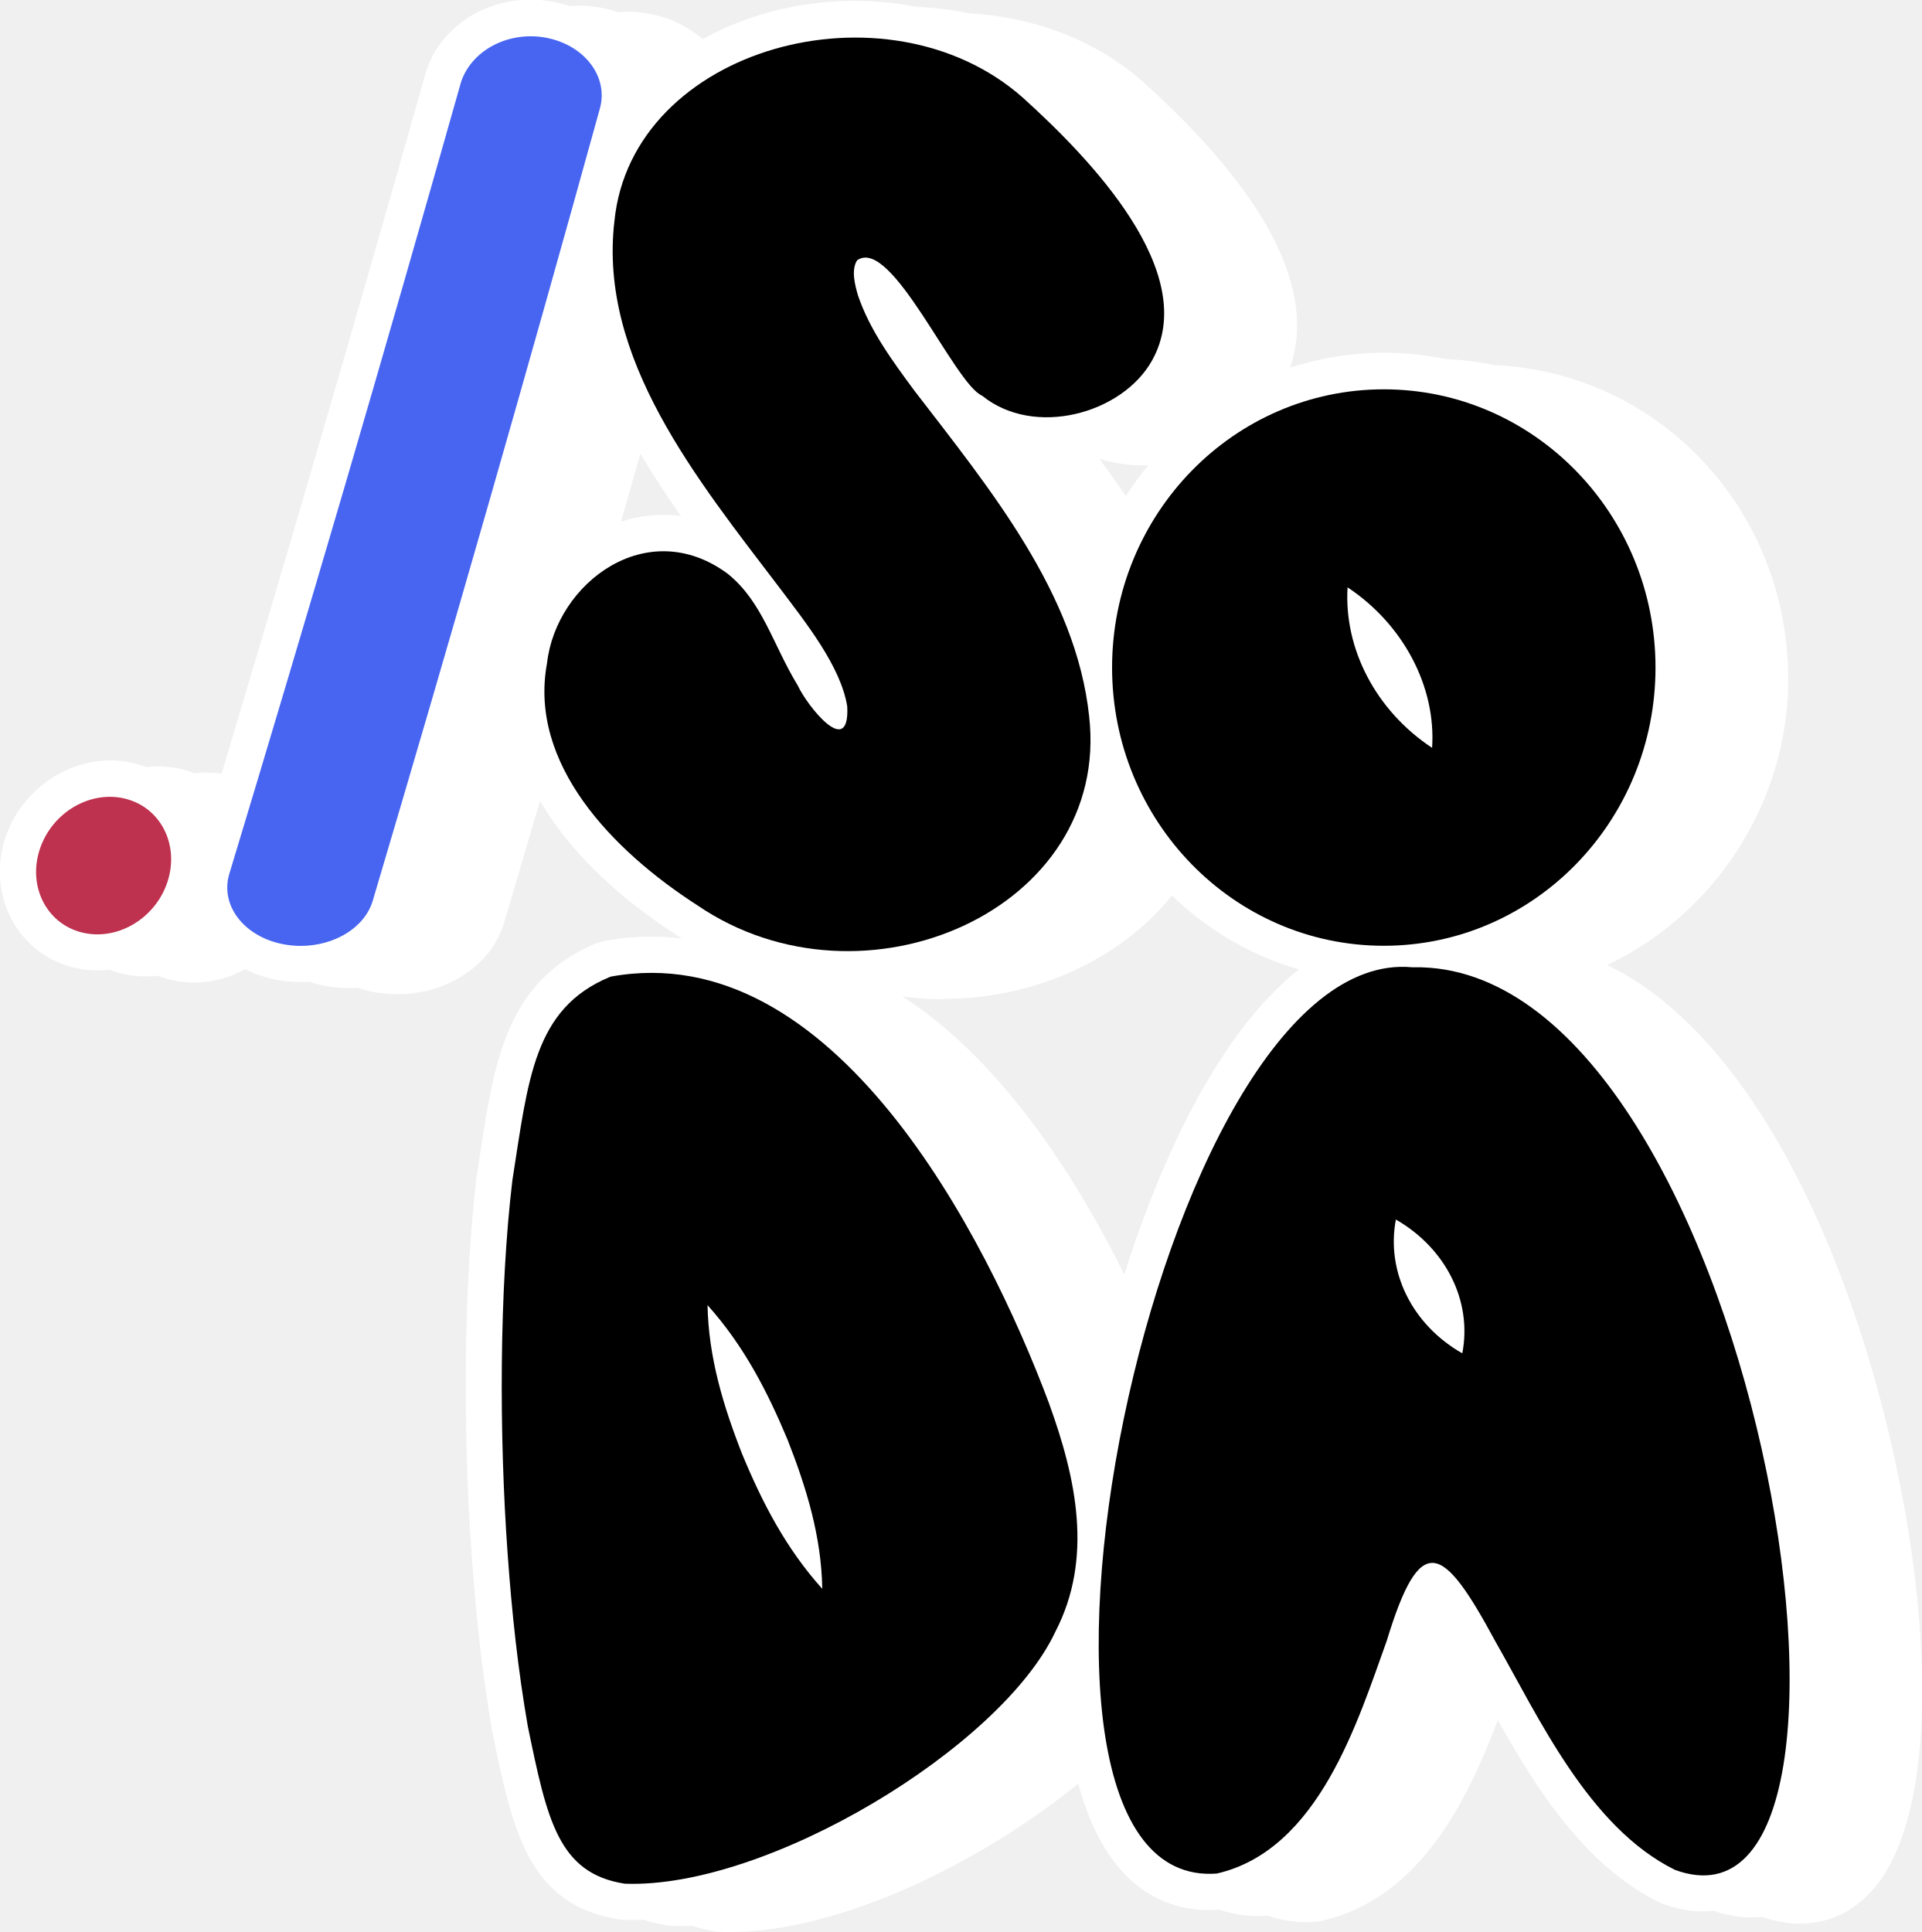
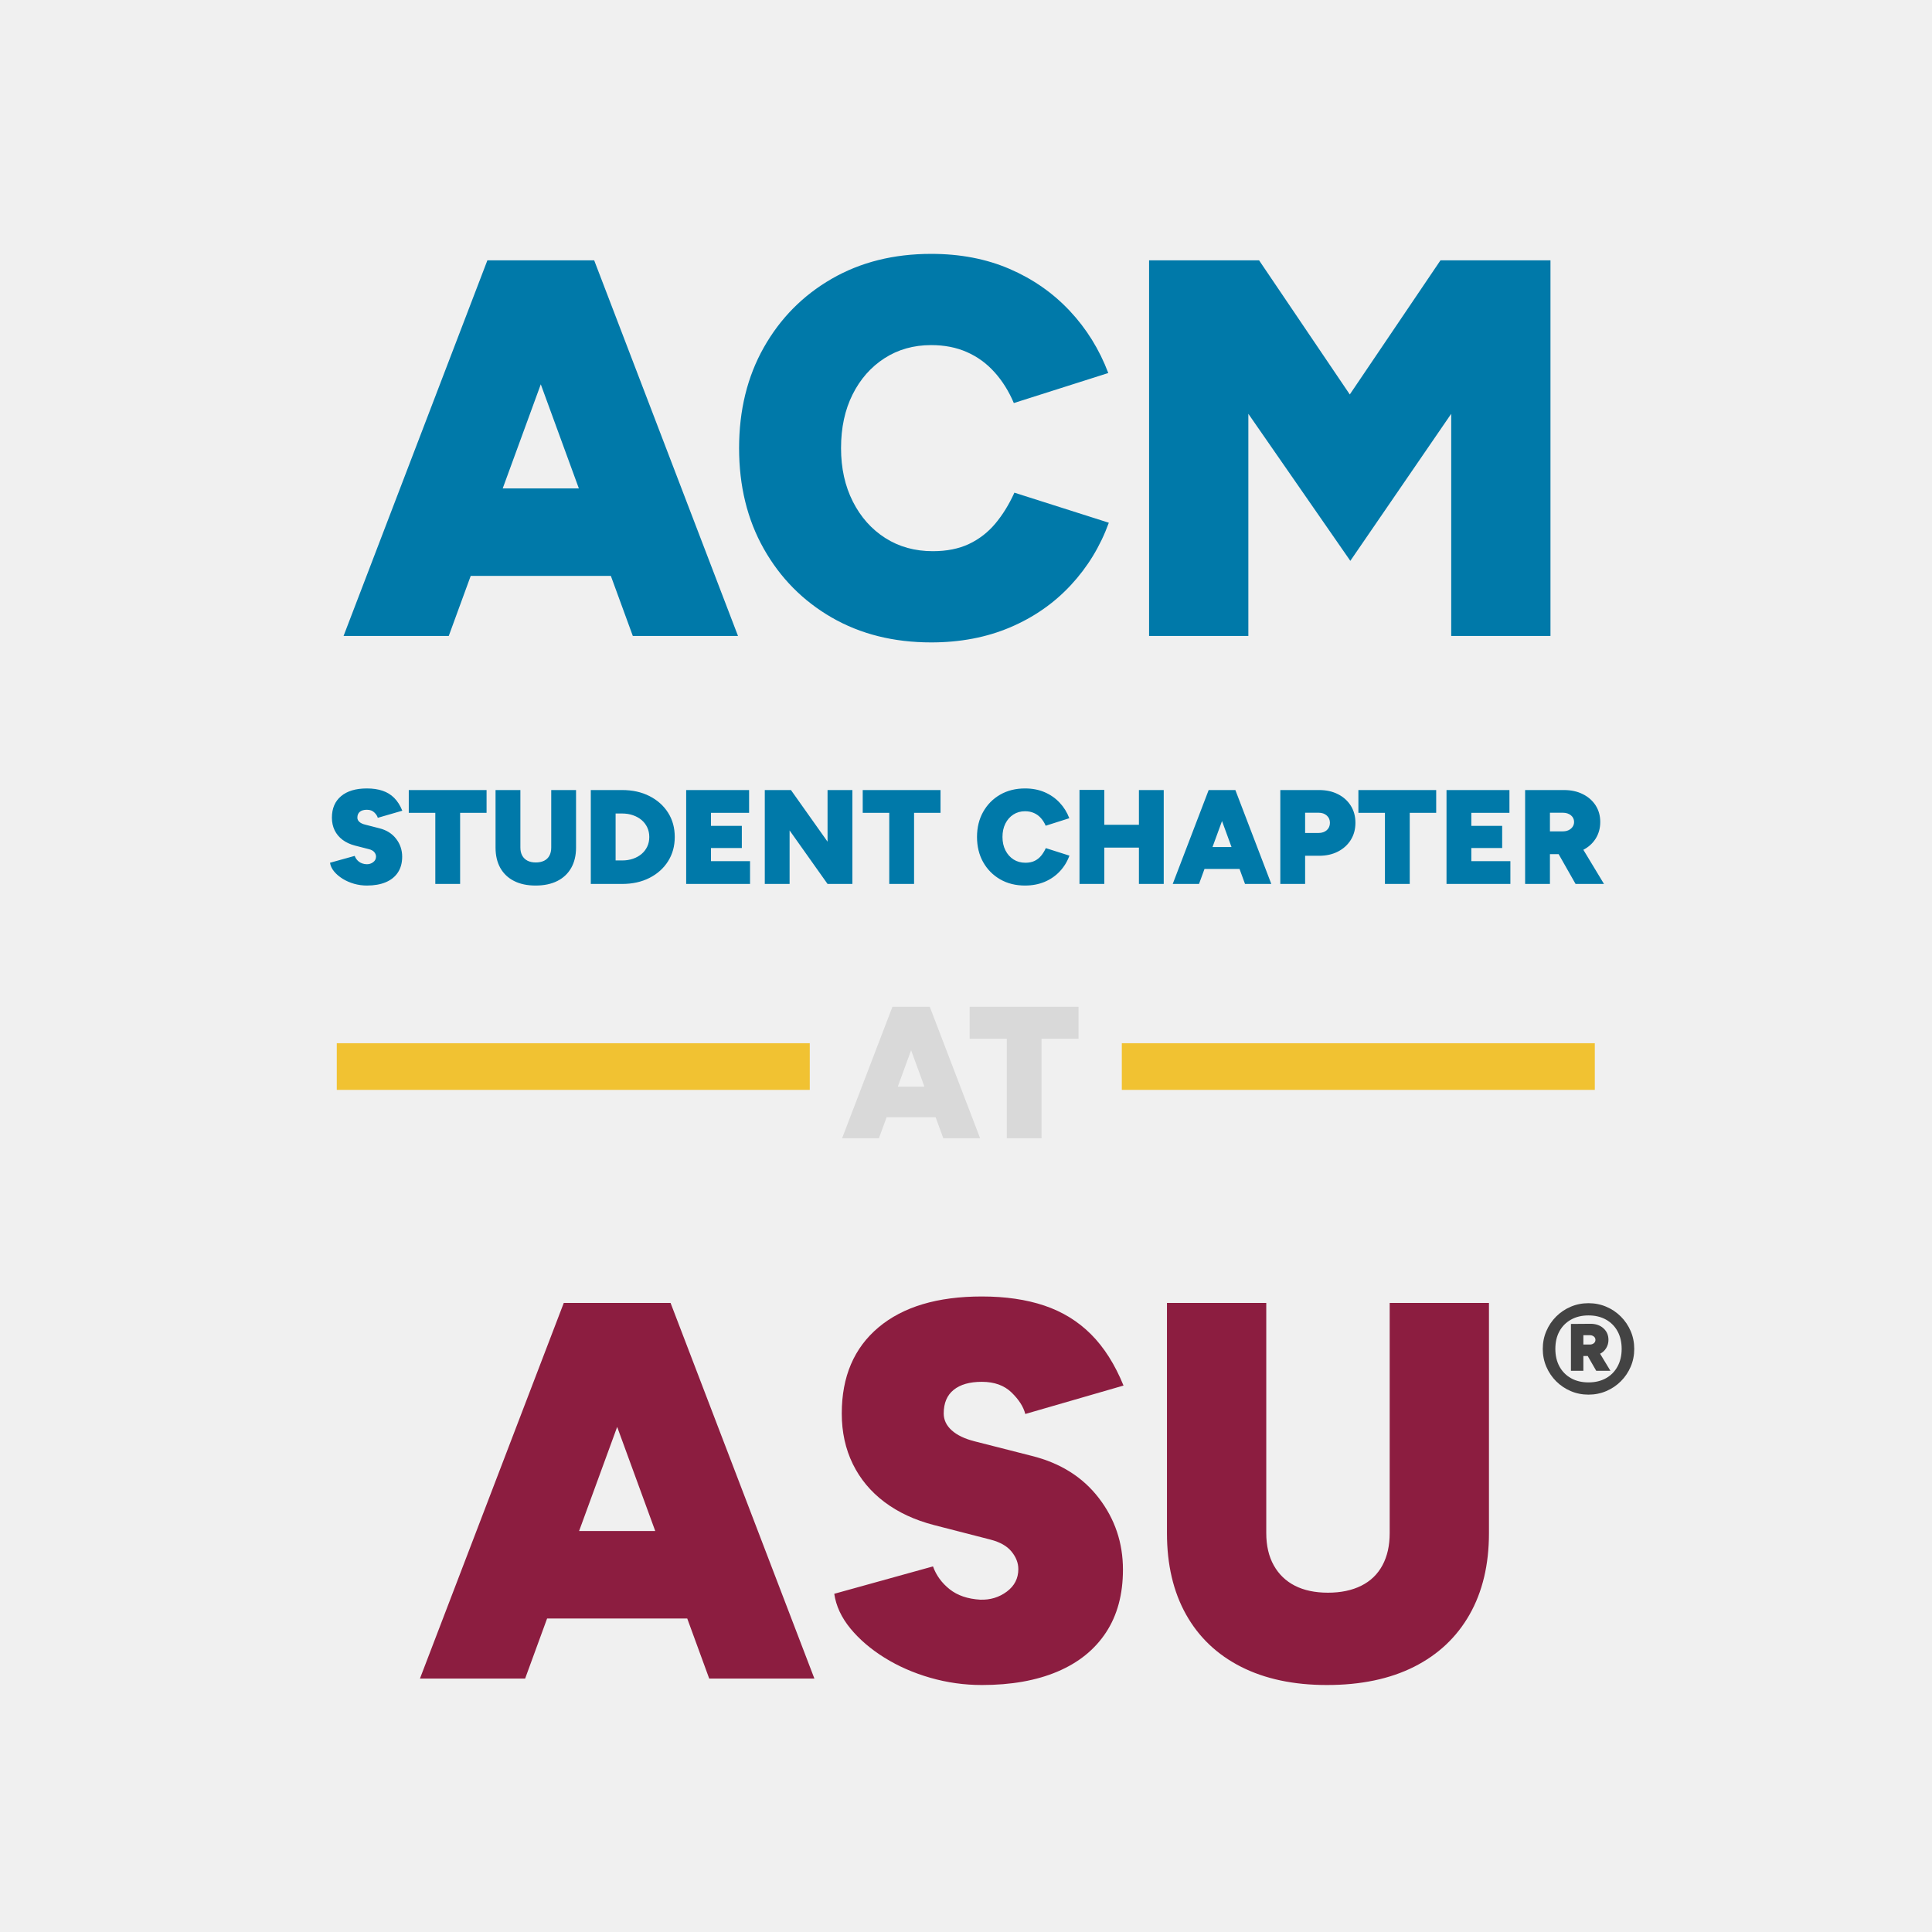
- <svg xmlns="http://www.w3.org/2000/svg" id="Layer_2" viewBox="0 0 159.15 159.99">
-   <defs>
-     <style>
-       .cls-1 {
-         fill: #4765f1;
-       }
- 
-       .cls-2 {
-         fill: #fff;
-       }
- 
-       .cls-3 {
-         fill: #be314f;
-       }
-     </style>
-   </defs>
-   <g id="Layer_7">
-     <g>
-       <g>
-         <g>
-           <path class="cls-2" d="M63.02,46.65c-.34,0-.67.01-1,.05-1.42-.58-2.83-.72-4.18-.52-5.97-2.23-11.88,2.92-12.54,8.73-1.54,8.32,5.39,15.53,12.48,20.08,3.69,2.51,7.88,3.68,11.99,3.76,1.07.21,2.15.35,3.22.4,9.51,2.25,19.81-1.97,23.7-9.9,3.97,5.33,10.15,8.83,17.15,9.06,1.3.29,2.63.45,4,.5,1.53.34,3.12.52,4.75.52,12.43,0,22.5-10.32,22.5-23.04s-9.67-22.62-21.75-23.02c-1.3-.29-2.63-.45-4-.5-1.53-.34-3.12-.52-4.75-.52-9.63,0-17.85,6.2-21.06,14.91-2.6-4.51-5.92-8.76-9.1-12.88,1.21.3,2.48.34,3.73.16.91.23,1.84.33,2.77.33,4.32,1.99,10.26,0,12.45-3.9,4.1-7.29-5.22-16.84-10.71-21.8-3.58-3.16-8.16-4.72-12.79-4.93-1.42-.32-2.88-.5-4.33-.54-6.29-1.32-13.16.1-18.07,3.66-.65-1.52-2.2-2.74-4.24-3.14-.83-.16-1.67-.15-2.47,0-.47-.22-.98-.38-1.53-.49-.83-.16-1.67-.15-2.47,0-.47-.22-.98-.38-1.53-.49-3-.58-6.12.9-7.07,3.62-3.17,11.2-6.39,22.41-9.67,33.61-2.7,9.24-5.45,18.49-8.23,27.73-.52-.42-1.13-.74-1.83-.92-.92-.25-1.88-.23-2.78.01-.37-.22-.78-.39-1.22-.51-.92-.25-1.88-.23-2.78.01-.37-.22-.78-.39-1.22-.51-2.91-.77-6.1,1.07-7.14,4.12-1.03,3.05.49,6.15,3.4,6.92.92.25,1.88.23,2.78-.01.37.22.78.39,1.22.51.92.25,1.88.23,2.78-.01.37.22.78.39,1.22.51,1.97.52,4.07-.16,5.54-1.6.81.77,1.93,1.35,3.25,1.6.47.09.94.13,1.4.13.37,0,.74-.03,1.1-.09.46.2.96.36,1.5.46.47.09.94.13,1.4.13.37,0,.74-.03,1.1-.09.46.2.96.36,1.5.46.47.09.94.13,1.4.13,2.77,0,5.29-1.51,5.95-3.75,4.58-15.47,9.06-30.95,13.44-46.42,2.25,6.25,6.57,12.06,10.71,17.49Z" />
-           <path class="cls-2" d="M78.21,82.75c-1.87,0-3.77-.2-5.64-.62-1.03-.06-2.07-.2-3.12-.39-4.83-.14-9.45-1.61-13.36-4.27-5.18-3.33-9.03-7.14-11.37-11.15-1,3.39-1.99,6.77-2.98,10.11-1.03,3.47-4.66,5.9-8.83,5.9-.66,0-1.31-.06-1.95-.18-.45-.08-.9-.2-1.34-.35-.91.07-1.8,0-2.66-.15-.45-.08-.9-.2-1.34-.35-.9.06-1.79,0-2.66-.15-.95-.18-1.84-.48-2.65-.89-1.96,1.08-4.25,1.4-6.37.83-.29-.08-.58-.17-.86-.29-1.06.12-2.12.06-3.14-.22-.29-.08-.58-.17-.86-.28-1.06.13-2.12.05-3.14-.22-2.15-.57-3.92-1.97-4.97-3.93-1.1-2.05-1.28-4.55-.5-6.85,1.53-4.51,6.35-7.22,10.75-6.06.29.08.58.17.86.29,1.06-.13,2.12-.06,3.13.21.29.08.58.17.87.29.76-.09,1.52-.08,2.27.03,2.61-8.7,5-16.77,7.28-24.57,3.26-11.14,6.51-22.44,9.66-33.59l.06-.18c1.42-4.06,5.93-6.45,10.47-5.57.46.09.91.21,1.35.36.9-.08,1.79-.03,2.65.14.46.09.91.21,1.35.36.9-.08,1.79-.03,2.65.14,1.68.32,3.18,1.06,4.36,2.09,5.23-2.88,11.64-3.87,17.72-2.67,1.49.06,2.96.24,4.38.54,5.48.3,10.58,2.31,14.38,5.67,10.3,9.31,14.37,17.25,12.17,23.67,4.05-1.33,8.55-1.62,12.88-.72,1.35.06,2.7.23,4,.5,13.69.61,24.37,11.98,24.37,26.01s-11.44,26.04-25.5,26.04c-1.71,0-3.44-.18-5.13-.53-1.35-.06-2.69-.23-4-.5-6.19-.28-11.98-2.81-16.4-7.09-4.32,5.35-11.42,8.55-18.85,8.55ZM54.94,48.65c-1.22,0-2.25.44-3,.89-1.97,1.21-3.41,3.44-3.66,5.7l-.03.21c-1.47,7.94,7.31,14.54,11.16,17.01,3.08,2.09,6.66,3.21,10.42,3.28l.52.05c.95.19,1.89.3,2.8.35l.54.08c8.16,1.93,17.08-1.72,20.31-8.3l2.16-4.42,2.94,3.94c3.57,4.8,8.98,7.66,14.84,7.86h.28s.27.07.27.07c1.12.25,2.29.39,3.46.43h.27s.27.07.27.07c1.36.3,2.74.45,4.11.45,10.75,0,19.5-8.99,19.5-20.04s-8.28-19.67-18.85-20.03h-.28s-.27-.07-.27-.07c-1.12-.25-2.28-.39-3.46-.43h-.27s-.27-.07-.27-.07c-1.36-.3-2.74-.45-4.11-.45-8.06,0-15.39,5.2-18.24,12.95l-2.21,6.01-3.2-5.55c-2.4-4.17-5.51-8.19-8.51-12.08l-5.6-7.26,8.33,2.04c.81.2,1.7.23,2.59.11l.58-.08.57.14c.63.16,1.32.21,2.04.24h.66s.6.28.6.28c2.79,1.29,7.12-.05,8.58-2.64,2.15-3.83-1.43-10.26-10.11-18.1-3.61-3.19-7.93-4.03-10.91-4.16l-.53-.07c-1.21-.27-2.47-.43-3.76-.46l-.53-.06c-5.43-1.14-11.44.07-15.69,3.15l-3.03,2.2-1.48-3.44c-.22-.52-.88-1.15-2.05-1.38-.44-.08-.9-.08-1.39,0l-.91.16-.84-.39c-.27-.13-.56-.22-.85-.27-.44-.09-.91-.09-1.39,0l-.92.16-.85-.39c-.27-.12-.56-.22-.84-.27-1.57-.31-3.18.41-3.65,1.6-3.15,11.12-6.39,22.41-9.65,33.53-2.56,8.74-5.25,17.82-8.23,27.75l-1.28,4.27-3.47-2.79c-.21-.17-.45-.29-.72-.36-.39-.1-.81-.1-1.24.01l-1.2.31-1.07-.62c-.17-.1-.33-.17-.49-.21-.39-.1-.81-.1-1.24.01l-1.2.31-1.07-.62c-.17-.1-.33-.17-.49-.21-1.38-.37-3,.63-3.52,2.18-.25.75-.22,1.49.11,2.09.18.34.54.78,1.22.96.4.11.81.1,1.25-.01l1.2-.31,1.07.62c.16.1.32.16.48.21.4.11.82.1,1.25-.01l1.2-.31,1.07.62c.16.1.32.16.48.21.88.23,1.91-.09,2.68-.84l2.07-2.02,2.1,1.99c.42.4,1.04.69,1.74.82.48.09.93.11,1.51.02l.84-.12.78.34c.28.12.57.21.87.27.46.08.91.11,1.51.02l.84-.12.78.34c.28.12.57.21.87.27.27.05.56.08.85.08,1.6,0,2.84-.83,3.07-1.6,4.47-15.1,8.99-30.7,13.43-46.39l2.55-9,3.16,8.8c2.02,5.62,5.85,10.88,10.27,16.68l3.72,4.87-6.13-.05c-.22,0-.43,0-.64.03l-.76.09-.71-.29c-.85-.35-1.72-.46-2.58-.33l-.77.12-.73-.27c-.65-.24-1.27-.34-1.85-.34ZM53.03,37.58c-.54,1.88-1.07,3.75-1.61,5.62,1.62-.53,3.3-.69,4.97-.47-1.21-1.72-2.34-3.43-3.36-5.16ZM91.05,38.01c.74,1.01,1.47,2.03,2.18,3.06.57-.88,1.18-1.73,1.85-2.53-1.37.03-2.73-.13-4.03-.54Z" />
-         </g>
-         <g>
-           <path class="cls-2" d="M125.07,81.1h-.03c-1.29-.35-2.61-.52-3.97-.5h-.03c-1.29-.35-2.61-.52-3.97-.5h-.14c-10.08-.93-18.89,16.16-23.17,34.26-5.39-13.23-16.28-32.6-31.58-32.79-1.3-.31-2.64-.49-4.02-.5-2.4-.56-4.92-.68-7.56-.2l-.12.04c-6.29,2.62-6.74,8.49-8.05,16.83-1.09,9.11-1.11,21.01-.39,30.98.35,4.87.85,9.55,1.67,14.25,1.59,7.69,2.5,12.16,8.02,13.02.65.02,1.33,0,2.02-.04.59.24,1.24.43,1.98.54.65.03,1.33,0,2.03-.04.58.24,1.23.43,1.97.54,9.5.36,23.94-7.19,31.54-15.16.88,8.23,3.83,13.76,9.49,13.34.16-.04.31-.1.46-.14,1.04.51,2.21.74,3.54.64.16-.04.31-.1.46-.14,1.04.51,2.21.74,3.54.64,8.47-1.94,11.7-12.71,14.07-19.26.19-.64.38-1.22.57-1.76.14.25.28.51.42.77,3.59,6.27,7.72,15.4,14.89,18.94,1.35.49,2.55.56,3.6.28.13.07.26.15.4.22,1.35.49,2.55.56,3.6.28.13.07.26.15.4.22,19.92,7.27,6.44-75.21-21.64-74.75Z" />
-           <path class="cls-2" d="M60.42,159.99c-.27,0-.54,0-.8-.01l-.34-.03c-.69-.11-1.34-.27-1.97-.47-.6.02-1.16.03-1.69,0l-.34-.03c-.69-.11-1.35-.27-1.97-.47-.6.02-1.16.03-1.68,0l-.34-.03c-7.56-1.18-8.85-7.42-10.48-15.32l-.03-.15c-.77-4.39-1.31-9.01-1.71-14.55-.79-11-.64-22.79.4-31.55l.02-.11.27-1.72c1.18-7.69,2.19-14.33,9.59-17.42l.74-.22c2.81-.51,5.66-.45,8.46.16,1.32.04,2.67.21,4.02.5,14.29.39,24.46,14.76,30.53,26.97,4.9-15.48,13.14-29.34,23.98-28.45h.01c1.42-.03,2.88.14,4.34.5,1.32,0,2.67.18,4,.5,9.64.06,18.59,8.31,25.24,23.29,8.33,18.76,11.99,47.01,4.23,55.32-2.34,2.5-5.52,3.22-8.98,2.04-1.28.14-2.62-.03-4-.5-1.34.15-2.76-.05-4.22-.58l-.3-.13c-6.17-3.04-10.18-9.4-13.37-15.09-2.52,6.67-6.43,14.76-14.59,16.63l-.44.07c-1.42.11-2.77-.06-4.03-.5-1.41.1-2.75-.06-4-.5-3.49.27-9.14-.95-11.68-10.44-7.97,6.5-19.69,12.29-28.86,12.29ZM60.02,153.99c8.12.18,21.61-6.41,29.07-14.24l4.47-4.69.69,6.44c.43,4.03,1.77,10.68,5.97,10.68h.02c.06-.02.12-.04.18-.05l1.1-.3,1.02.5c.5.25,1.06.35,1.69.35.06-.02.12-.04.19-.06l1.1-.3,1.02.5c.52.26,1.1.36,1.77.35,6.11-1.58,9.03-9.81,11.17-15.84l.5-1.39c.2-.65.39-1.24.58-1.79l2.2-6.39,3.7,6.72c.49.85,1.03,1.84,1.59,2.86,3.11,5.67,6.63,12.08,11.83,14.74.65.22,1.2.27,1.65.15l1.14-.31,1.04.55c.07.04.15.08.22.12.63.2,1.17.25,1.6.13l1.14-.31,1.04.56c.07.04.14.08.21.12,1.49.48,2.1,0,2.56-.49,4.83-5.18,3.12-29.77-5.33-48.79-3.28-7.39-10.21-19.73-19.86-19.73-.06,0-.12,0-.19,0h-.48l-.38-.1c-1.05-.28-2.12-.41-3.14-.4h-.42s-.44-.1-.44-.1c-1.05-.28-2.12-.42-3.14-.4h-.47c-7-.65-15.44,12.78-19.98,31.95l-2.16,9.12-3.54-8.69c-3.76-9.24-14.1-30.74-28.84-30.92h-.33s-.32-.08-.32-.08c-1.14-.27-2.27-.41-3.36-.42h-.33s-.32-.08-.32-.08c-2.04-.48-4.03-.55-6.07-.22-3.91,1.75-4.59,5.21-5.74,12.68l-.26,1.68c-.98,8.27-1.13,19.89-.37,30.35.38,5.33.9,9.77,1.63,13.95,1.65,7.98,2.37,10.01,5.36,10.54.45.01.96,0,1.53-.04l.7-.05.65.27c.35.14.72.25,1.13.32.46.01.96,0,1.53-.04l.7-.05.65.27c.34.14.71.25,1.12.32Z" />
-         </g>
-       </g>
-       <path d="M70.94,21.61c-.45.81-.15,1.96.11,2.86.98,2.88,2.83,5.39,4.66,7.87,6.28,8.17,13.39,16.79,14.48,26.97,1.82,16.03-18.71,25-32.41,15.68-7.09-4.56-14.03-11.76-12.48-20.08.75-6.6,8.27-12.35,14.97-7.39,2.88,2.33,3.7,5.81,5.81,9.28.74,1.61,4.29,6.13,4.08,1.71-.53-3.33-3.43-6.94-5.61-9.84-6.82-8.97-15.01-18.98-13.67-30.37,1.45-14.41,22.58-20.14,33.8-10.23,5.49,4.96,14.81,14.51,10.71,21.8-2.48,4.41-9.76,6.39-14.06,2.9-2.3-.98-7.48-13.17-10.33-11.23l-.05.07Z" />
-       <path d="M114.59,32.24c-12.43,0-22.5,10.32-22.5,23.04s10.07,23.04,22.5,23.04,22.5-10.32,22.5-23.04-10.07-23.04-22.5-23.04ZM118.59,61.93c-4.64-3.07-7.31-8.18-7-13.29,4.6,3.05,7.34,8.21,7,13.29Z" />
-       <path d="M86.88,116.24c-5.24-14-17.9-38.7-36.28-35.37l-.12.04c-6.29,2.62-6.74,8.49-8.05,16.83-1.09,9.11-1.11,21.01-.39,30.98.35,4.87.85,9.55,1.67,14.25,1.59,7.69,2.5,12.16,8.02,13.02,11.79.45,31.19-11.29,35.67-20.88,3.15-6.09,1.71-12.71-.52-18.86ZM61.46,120.42c-1.57-4-2.79-8.03-2.87-12.34,3.03,3.38,4.97,7.18,6.63,11.15,1.57,4,2.8,8.02,2.87,12.34-3.03-3.37-4.98-7.17-6.63-11.15Z" />
-       <path d="M117.07,80.1h-.14c-21.31-1.97-36.95,76.61-16.17,75.05,8.47-1.94,11.7-12.71,14.07-19.26,2.79-9.16,4.63-8.07,8.99.02,3.59,6.27,7.72,15.4,14.89,18.94,19.92,7.27,6.44-75.21-21.64-74.75ZM121.09,112.07c-4.16-2.37-6.32-6.76-5.5-11.08,4.14,2.38,6.34,6.76,5.5,11.08Z" />
-       <path class="cls-1" d="M24.9,78.33c-.46,0-.93-.04-1.4-.13-3.29-.61-5.3-3.23-4.51-5.84,3.23-10.67,6.4-21.33,9.53-32,3.28-11.2,6.5-22.41,9.67-33.61.95-2.72,4.07-4.2,7.06-3.62,3.16.61,5.15,3.23,4.43,5.84-6.05,21.87-12.32,43.74-18.81,65.61-.66,2.24-3.18,3.75-5.96,3.75Z" />
-       <path class="cls-3" d="M13.85,73.08c-1.03,3.05-4.23,4.89-7.14,4.12-2.91-.77-4.43-3.87-3.4-6.92s4.23-4.89,7.14-4.12,4.43,3.87,3.4,6.92Z" />
-     </g>
+ <svg xmlns="http://www.w3.org/2000/svg" version="1.1" viewBox="0.0 0.0 960.0 960.0" fill="none" stroke="none" stroke-linecap="square" stroke-miterlimit="10">
+   <clipPath id="p.0">
+     <path d="m0 0l960.0 0l0 960.0l-960.0 0l0 -960.0z" clip-rule="nonzero" />
+   </clipPath>
+   <g clip-path="url(#p.0)">
+     <path fill="#000000" fill-opacity="0.0" d="m0 0l960.0 0l0 960.0l-960.0 0z" fill-rule="evenodd" />
+     <path fill="#000000" fill-opacity="0.0" d="m0 634.701l960.0 0l0 206.74l-960.0 0z" fill-rule="evenodd" />
+     <path fill="#8c1d40" d="m352.404 834.071l-68.266 -186.656l49.062 0l71.469 186.656l-52.266 0zm-143.734 0l71.469 -186.656l49.062 0l-68.266 186.656l-52.266 0zm33.609 -29.859l0 -43.469l129.062 0l0 43.469l-129.062 0zm245.585 33.062q-13.062 0 -25.594 -3.594q-12.531 -3.609 -22.797 -10.0q-10.266 -6.406 -16.938 -14.531q-6.672 -8.141 -8.0 -17.203l49.062 -13.609q2.406 6.672 8.266 11.344q5.875 4.656 15.203 5.188q7.469 0.266 13.203 -4.0q5.734 -4.266 5.734 -11.188q0 -4.547 -3.344 -8.672q-3.328 -4.141 -10.531 -6.0l-28.0 -7.203q-14.391 -3.734 -24.656 -11.469q-10.266 -7.734 -15.734 -18.922q-5.469 -11.203 -5.469 -25.078q0 -27.453 18.266 -42.781q18.266 -15.344 51.328 -15.344q17.594 0 31.063 4.531q13.469 4.531 23.203 14.266q9.734 9.734 16.141 25.469l-48.813 14.125q-1.328 -5.328 -6.797 -10.656q-5.469 -5.328 -14.797 -5.328q-9.062 0 -14.0 4.0q-4.938 3.984 -4.938 11.719q0 4.812 4.0 8.406q4.0 3.594 11.469 5.469l28.266 7.203q21.344 5.328 33.328 20.938q12.0 15.594 12.0 35.594q0 18.391 -8.406 31.188q-8.391 12.797 -24.125 19.469q-15.719 6.672 -37.594 6.672zm171.462 0q-24.797 0 -42.672 -9.062q-17.859 -9.078 -27.328 -26.0q-9.469 -16.938 -9.469 -40.406l0 -114.391l49.344 0l0 114.391q0 9.328 3.719 16.0q3.734 6.672 10.531 10.141q6.812 3.453 16.406 3.453q9.594 0 16.531 -3.453q6.938 -3.469 10.531 -10.141q3.609 -6.672 3.609 -16.0l0 -114.391l49.328 0l0 114.391q0 23.469 -9.609 40.406q-9.594 16.922 -27.594 26.0q-18.0 9.062 -43.328 9.062z" fill-rule="nonzero" />
+     <path fill="#000000" fill-opacity="0.0" d="m-4.722 118.559l964.724 0l0 410.898l-964.724 0z" fill-rule="evenodd" />
+     <path fill="#0079a9" d="m314.447 316.008l-68.266 -186.656l49.063 0l71.469 186.656l-52.266 0zm-143.734 0l71.469 -186.656l49.063 0l-68.266 186.656l-52.266 0zm33.609 -29.859l0 -43.469l129.063 0l0 43.469l-129.063 0zm258.382 33.062q-28.0 0 -49.469 -12.391q-21.453 -12.406 -33.719 -34.141q-12.266 -21.734 -12.266 -50q0 -28.266 12.266 -50.0q12.266 -21.734 33.719 -34.125q21.469 -12.406 49.469 -12.406q21.609 0 38.938 7.469q17.328 7.469 29.859 20.797q12.531 13.328 19.203 30.938l-46.938 14.922q-3.719 -8.797 -9.594 -15.328q-5.859 -6.531 -13.734 -10.0q-7.859 -3.469 -17.734 -3.469q-13.062 0 -23.203 6.531q-10.125 6.531 -15.859 18.0q-5.734 11.469 -5.734 26.672q0 14.938 5.859 26.531q5.875 11.594 16.141 18.141q10.266 6.531 23.594 6.531q10.406 0 18.0 -3.594q7.609 -3.609 13.078 -10.141q5.469 -6.531 9.469 -15.344l46.922 14.938q-6.391 17.594 -18.938 31.062q-12.531 13.469 -30.125 20.938q-17.594 7.469 -39.203 7.469zm108.267 -3.203l0 -186.656l54.656 0l45.078 66.656l45.062 -66.656l54.656 0l0 186.656l-49.328 0l0 -110.391l-50.125 73.063l-50.672 -73.063l0 110.391l-49.328 0z" fill-rule="nonzero" />
+     <path fill="#d9d9d9" d="m468.724 565.608l-23.891 -65.328l17.172 0l25.016 65.328l-18.297 0zm-50.297 0l25.016 -65.328l17.172 0l-23.891 65.328l-18.297 0zm11.75 -10.453l0 -15.219l45.172 0l0 15.219l-45.172 0zm70.092 10.453l0 -49.469l-18.469 0l0 -15.859l54.125 0l0 15.859l-18.391 0l0 49.469l-17.266 0z" fill-rule="nonzero" />
+     <path fill="#000000" fill-opacity="0.0" d="m756.0 618.701l97.323 0l0 131.843l-97.323 0z" fill-rule="evenodd" />
+     <path fill="#434343" d="m789.312 692.985q-4.719 0 -8.844 -1.766q-4.109 -1.766 -7.234 -4.875q-3.109 -3.125 -4.875 -7.234q-1.766 -4.125 -1.766 -8.844q0 -4.719 1.766 -8.844q1.766 -4.125 4.875 -7.234q3.125 -3.125 7.234 -4.875q4.125 -1.766 8.844 -1.766q4.734 0 8.844 1.766q4.125 1.75 7.234 4.875q3.125 3.109 4.891 7.234q1.766 4.125 1.766 8.844q0 4.719 -1.766 8.844q-1.766 4.109 -4.891 7.234q-3.109 3.109 -7.234 4.875q-4.109 1.766 -8.844 1.766zm0 -6.078q4.969 0 8.688 -2.078q3.719 -2.094 5.75 -5.844q2.047 -3.766 2.047 -8.719q0 -5.047 -2.047 -8.766q-2.031 -3.719 -5.75 -5.797q-3.719 -2.078 -8.688 -2.078q-4.953 0 -8.672 2.078q-3.719 2.078 -5.766 5.797q-2.031 3.719 -2.031 8.766q0 4.953 2.031 8.719q2.047 3.75 5.766 5.844q3.719 2.078 8.672 2.078zm-8.719 -5.766l0 -23.281l9.688 -0.078q4.0 0 6.469 2.25q2.484 2.234 2.484 5.75q0 2.234 -1.125 4.078q-1.109 1.844 -3.031 2.797l5.125 8.484l-7.047 0l-4.234 -7.359l-2.156 0l0 7.359l-6.172 0zm6.172 -13.047l3.188 0q1.203 0 2.0 -0.641q0.812 -0.641 0.812 -1.672q0 -1.047 -0.812 -1.688q-0.797 -0.641 -2.0 -0.641l-3.188 0l0 4.641z" fill-rule="nonzero" />
+     <path fill="#000000" fill-opacity="0.0" d="m0 389.226l960.0 0l0 52.0l-960.0 0z" fill-rule="evenodd" />
+     <path fill="#0079a9" d="m182.311 440.023q-3.266 0 -6.406 -0.891q-3.125 -0.906 -5.688 -2.5q-2.562 -1.609 -4.234 -3.641q-1.672 -2.031 -2.0 -4.297l12.266 -3.406q0.594 1.672 2.062 2.844q1.469 1.156 3.797 1.297q1.875 0.062 3.297 -1.0q1.438 -1.062 1.438 -2.797q0 -1.141 -0.828 -2.172q-0.828 -1.031 -2.641 -1.5l-7.0 -1.797q-3.594 -0.938 -6.156 -2.859q-2.562 -1.938 -3.938 -4.734q-1.359 -2.812 -1.359 -6.266q0 -6.875 4.562 -10.703q4.562 -3.828 12.828 -3.828q4.406 0 7.766 1.141q3.375 1.125 5.797 3.562q2.438 2.422 4.031 6.359l-12.188 3.531q-0.344 -1.328 -1.719 -2.656q-1.359 -1.344 -3.688 -1.344q-2.266 0 -3.5 1.0q-1.234 1.0 -1.234 2.938q0 1.188 1.0 2.094q1.0 0.906 2.875 1.359l7.062 1.812q5.328 1.328 8.328 5.234q3.0 3.891 3.0 8.891q0 4.594 -2.109 7.797q-2.094 3.203 -6.031 4.875q-3.922 1.656 -9.391 1.656zm33.994 -0.797l0 -35.328l-13.188 0l0 -11.328l38.656 0l0 11.328l-13.141 0l0 35.328l-12.328 0zm49.802 0.797q-6.203 0 -10.672 -2.266q-4.469 -2.266 -6.844 -6.5q-2.359 -4.234 -2.359 -10.094l0 -28.594l12.344 0l0 28.594q0 2.328 0.922 4.0q0.938 1.672 2.641 2.531q1.703 0.859 4.094 0.859q2.406 0 4.141 -0.859q1.734 -0.859 2.625 -2.531q0.906 -1.672 0.906 -4.0l0 -28.594l12.328 0l0 28.594q0 5.859 -2.406 10.094q-2.391 4.234 -6.891 6.5q-4.5 2.266 -10.828 2.266zm27.456 -0.797l0 -46.656l15.594 0q7.672 0 13.562 3.0q5.906 3.0 9.234 8.234q3.328 5.219 3.328 12.094q0 6.797 -3.328 12.062q-3.328 5.266 -9.234 8.266q-5.891 3.0 -13.562 3.0l-15.594 0zm12.328 -11.672l3.266 0q2.938 0 5.406 -0.859q2.469 -0.859 4.266 -2.391q1.797 -1.547 2.797 -3.672q1.0 -2.141 1.0 -4.734q0 -2.594 -1.0 -4.734q-1.0 -2.141 -2.797 -3.672q-1.797 -1.531 -4.266 -2.391q-2.469 -0.875 -5.406 -0.875l-3.266 0l0 23.328zm35.065 11.672l0 -46.656l31.266 0l0 11.328l-18.938 0l0 6.469l15.328 0l0 11.0l-15.328 0l0 6.531l19.406 0l0 11.328l-31.734 0zm39.061 0l0 -46.656l13.0 0l18.188 25.656l0 -25.656l12.344 0l0 46.656l-12.344 0l-18.859 -26.594l0 26.594l-12.328 0zm61.853 0l0 -35.328l-13.188 0l0 -11.328l38.656 0l0 11.328l-13.141 0l0 35.328l-12.328 0zm67.461 0.797q-7.0 0 -12.375 -3.094q-5.359 -3.109 -8.422 -8.531q-3.062 -5.438 -3.062 -12.5q0 -7.062 3.062 -12.5q3.062 -5.438 8.422 -8.531q5.375 -3.094 12.375 -3.094q5.391 0 9.719 1.859q4.344 1.859 7.469 5.203q3.141 3.328 4.812 7.734l-11.734 3.734q-0.938 -2.203 -2.406 -3.828q-1.469 -1.641 -3.438 -2.5q-1.953 -0.875 -4.422 -0.875q-3.266 0 -5.797 1.641q-2.531 1.625 -3.969 4.5q-1.438 2.859 -1.438 6.656q0 3.734 1.469 6.641q1.469 2.891 4.031 4.531q2.562 1.625 5.906 1.625q2.594 0 4.484 -0.891q1.906 -0.906 3.266 -2.531q1.375 -1.641 2.375 -3.844l11.734 3.734q-1.594 4.391 -4.734 7.766q-3.125 3.359 -7.531 5.234q-4.406 1.859 -9.797 1.859zm56.593 -0.797l0 -46.656l12.328 0l0 46.656l-12.328 0zm-29.531 0l0 -46.719l12.328 0l0 46.719l-12.328 0zm8.469 -18.062l0 -11.328l28.266 0l0 11.328l-28.266 0zm73.781 18.062l-17.062 -46.656l12.266 0l17.859 46.656l-13.062 0zm-35.922 0l17.859 -46.656l12.266 0l-17.062 46.656l-13.062 0zm8.391 -7.469l0 -10.859l32.266 0l0 10.859l-32.266 0zm45.066 7.469l0 -46.656l19.328 0q5.266 0 9.328 2.062q4.078 2.062 6.375 5.734q2.297 3.672 2.297 8.469q0 4.797 -2.297 8.5q-2.297 3.688 -6.375 5.797q-4.062 2.094 -9.328 2.094l-7.0 0l0 14.0l-12.328 0zm12.328 -25.328l6.672 0q2.531 0 4.094 -1.391q1.562 -1.406 1.562 -3.672q0 -2.203 -1.562 -3.594q-1.562 -1.406 -4.094 -1.406l-6.672 0l0 10.062zm39.66 25.328l0 -35.328l-13.188 0l0 -11.328l38.656 0l0 11.328l-13.141 0l0 35.328l-12.328 0zm30.599 0l0 -46.656l31.266 0l0 11.328l-18.938 0l0 6.469l15.328 0l0 11.0l-15.328 0l0 6.531l19.406 0l0 11.328l-31.734 0zm39.061 0l0 -46.656l19.328 0q5.266 0 9.328 2.031q4.078 2.031 6.375 5.594q2.297 3.562 2.297 8.234q0 4.672 -2.297 8.312q-2.297 3.625 -6.375 5.656q-4.062 2.031 -9.328 2.031l-7.0 0l0 14.797l-12.328 0zm25.062 0l-10.406 -18.328l9.266 -6.938l15.266 25.266l-14.125 0zm-12.734 -26.125l6.328 0q1.672 0 2.938 -0.594q1.266 -0.609 2.0 -1.672q0.734 -1.078 0.734 -2.406q0 -2.0 -1.562 -3.297q-1.562 -1.297 -4.109 -1.297l-6.328 0l0 9.266z" fill-rule="nonzero" />
+     <path fill="#f1c232" d="m402.367 518.373l-235.024 0l0 23.181l235.024 0z" fill-rule="evenodd" />
+     <path fill="#f1c232" d="m557.423 518.373l235.024 0l0 23.181l-235.024 0z" fill-rule="evenodd" />
  </g>
</svg>
